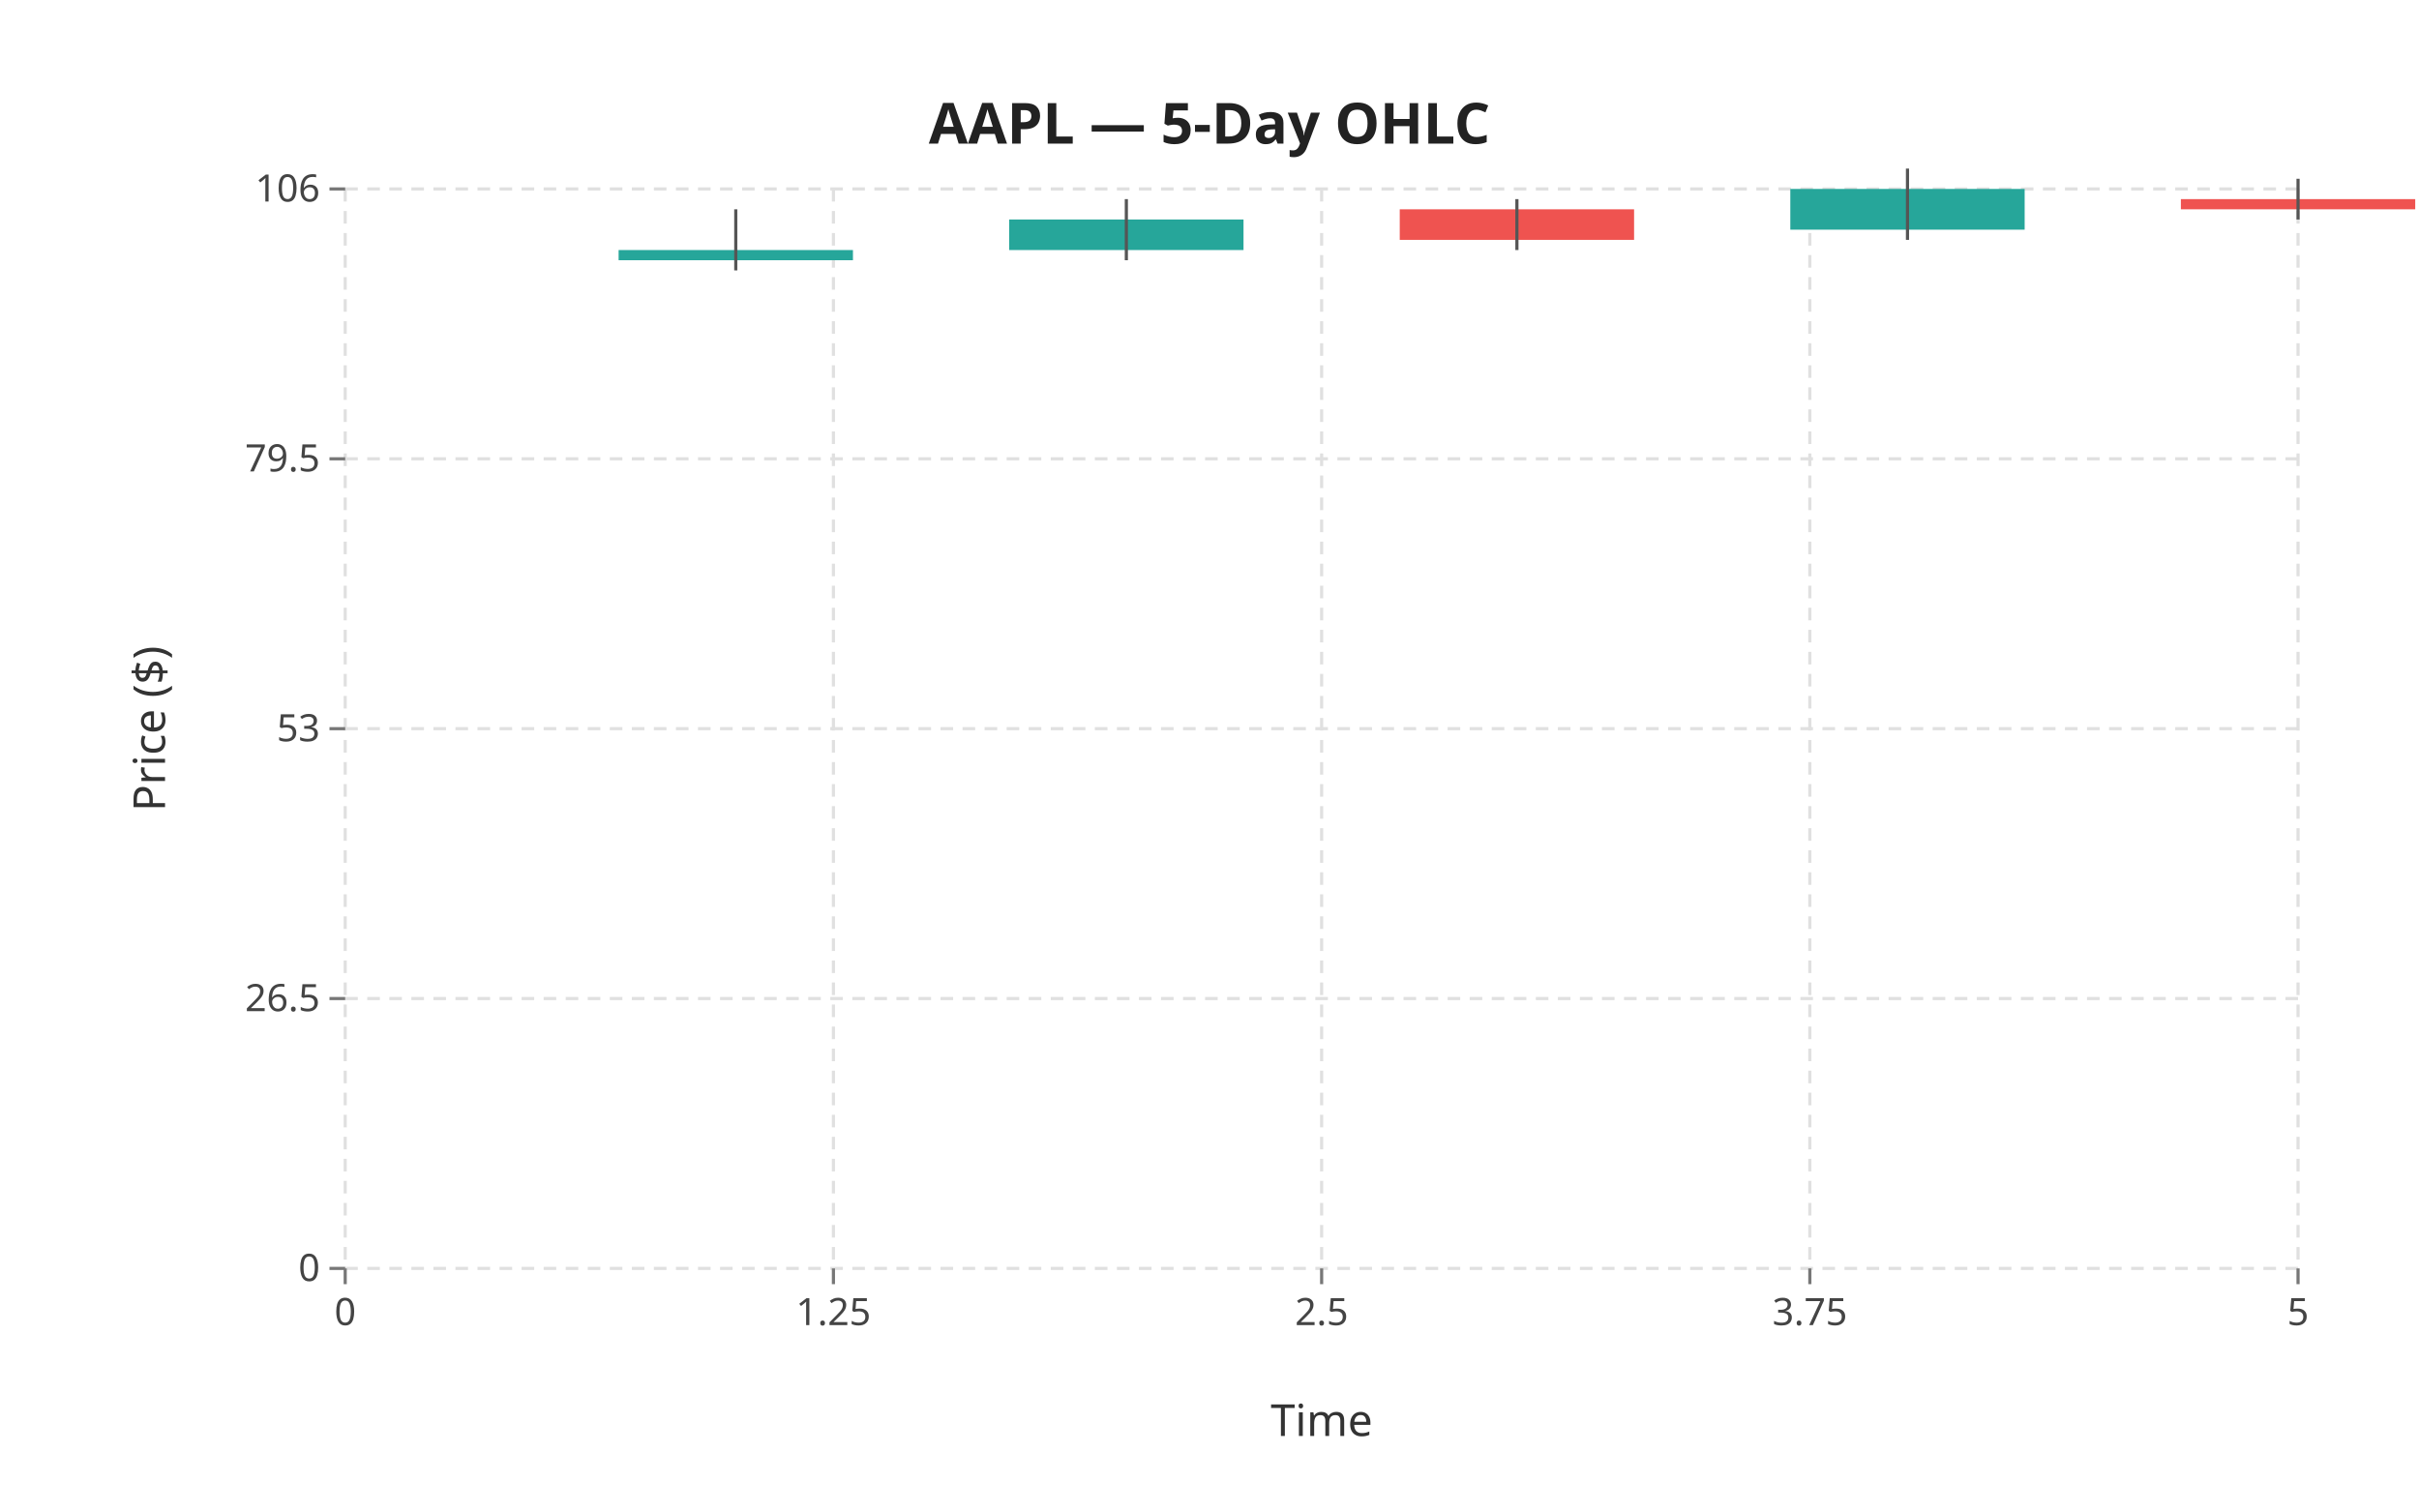
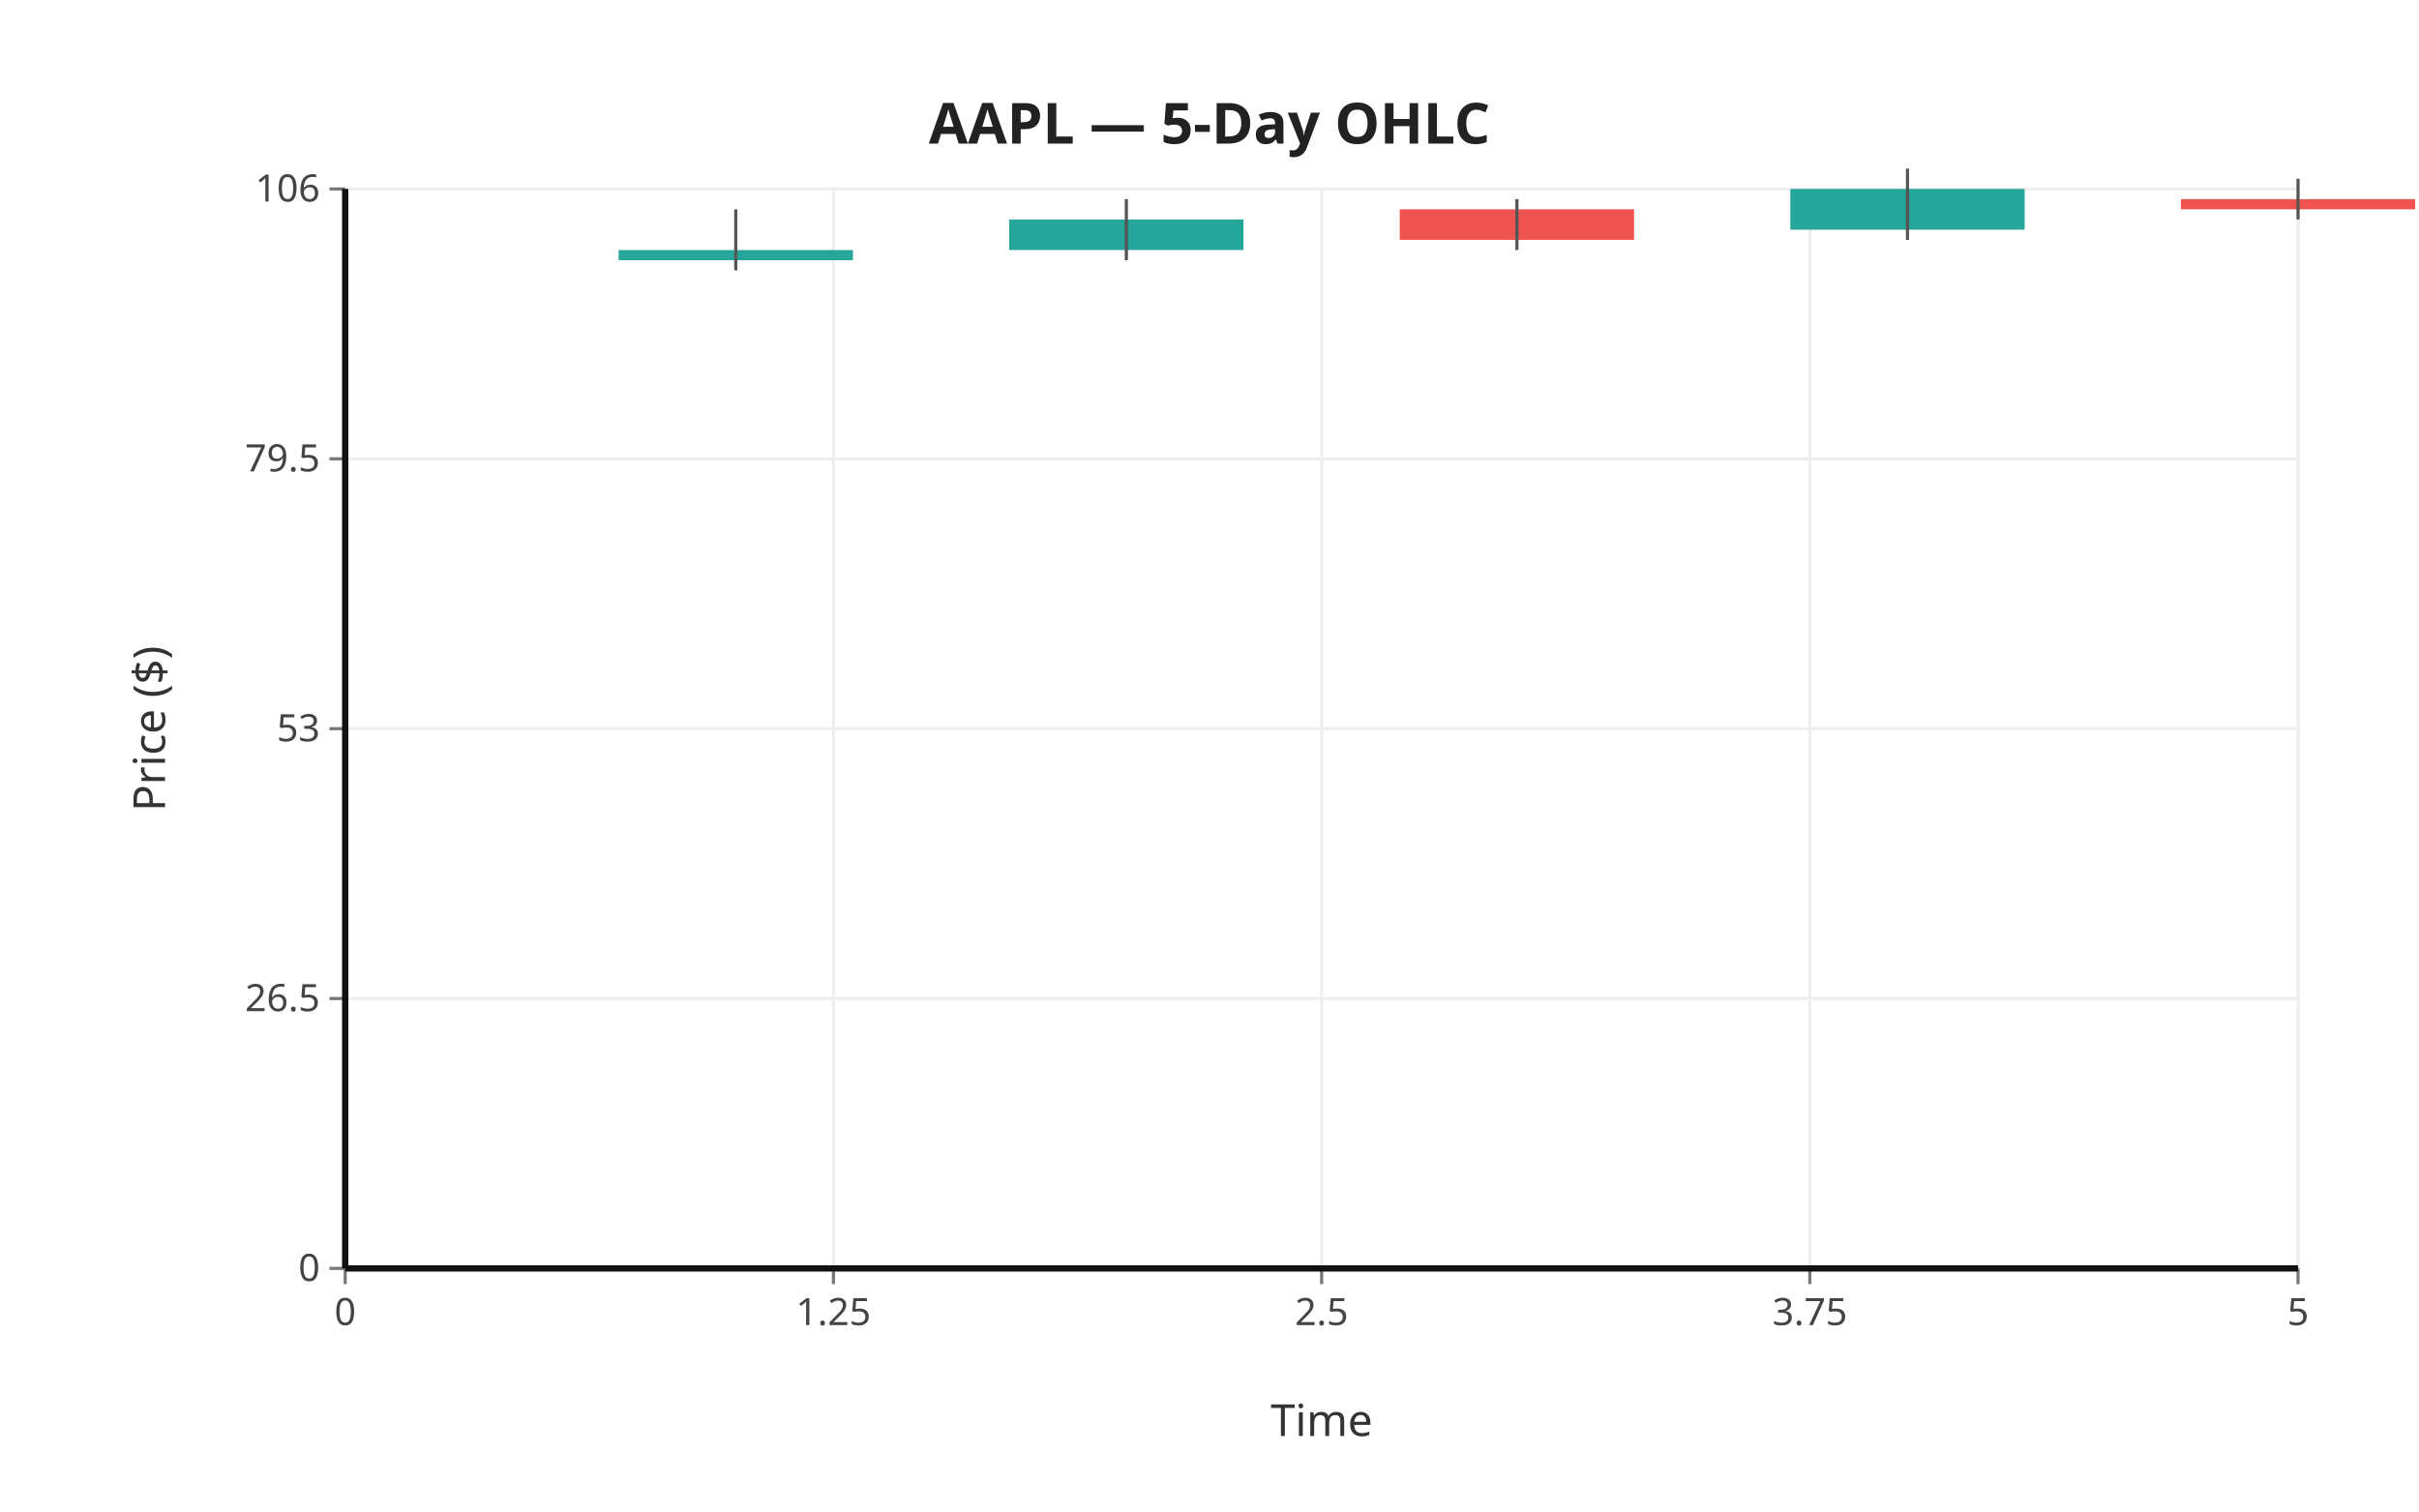
<svg xmlns="http://www.w3.org/2000/svg" width="768.0" height="480.0" style="font-family: sans-serif;">
  <text x="384.0" y="45.6" text-anchor="middle" font-size="18" font-weight="bold" fill="#222">AAPL — 5-Day OHLC</text>
-   <g class="grid" stroke-dasharray="4 3">
-     <line x1="109.6" y1="60.0" x2="109.6" y2="402.8" stroke="#e0e0e0" stroke-width="1" />
-     <line x1="264.6" y1="60.0" x2="264.6" y2="402.8" stroke="#e0e0e0" stroke-width="1" />
-     <line x1="419.6" y1="60.0" x2="419.6" y2="402.8" stroke="#e0e0e0" stroke-width="1" />
-     <line x1="574.6" y1="60.0" x2="574.6" y2="402.8" stroke="#e0e0e0" stroke-width="1" />
-     <line x1="729.6" y1="60.0" x2="729.6" y2="402.8" stroke="#e0e0e0" stroke-width="1" />
-     <line x1="109.6" y1="402.8" x2="729.6" y2="402.8" stroke="#e0e0e0" stroke-width="1" />
-     <line x1="109.6" y1="317.1" x2="729.6" y2="317.1" stroke="#e0e0e0" stroke-width="1" />
-     <line x1="109.6" y1="231.4" x2="729.6" y2="231.4" stroke="#e0e0e0" stroke-width="1" />
-     <line x1="109.6" y1="145.7" x2="729.6" y2="145.7" stroke="#e0e0e0" stroke-width="1" />
-     <line x1="109.6" y1="60.0" x2="729.6" y2="60.0" stroke="#e0e0e0" stroke-width="1" />
+   <g class="grid">
+     <line x1="109.6" y1="60.0" x2="109.6" y2="402.8" stroke="#eeeeee" stroke-width="1" />
+     <line x1="264.6" y1="60.0" x2="264.6" y2="402.8" stroke="#eeeeee" stroke-width="1" />
+     <line x1="419.6" y1="60.0" x2="419.6" y2="402.8" stroke="#eeeeee" stroke-width="1" />
+     <line x1="574.6" y1="60.0" x2="574.6" y2="402.8" stroke="#eeeeee" stroke-width="1" />
+     <line x1="729.6" y1="60.0" x2="729.6" y2="402.8" stroke="#eeeeee" stroke-width="1" />
+     <line x1="109.6" y1="402.8" x2="729.6" y2="402.8" stroke="#eeeeee" stroke-width="1" />
+     <line x1="109.6" y1="317.1" x2="729.6" y2="317.1" stroke="#eeeeee" stroke-width="1" />
+     <line x1="109.6" y1="231.4" x2="729.6" y2="231.4" stroke="#eeeeee" stroke-width="1" />
+     <line x1="109.6" y1="145.7" x2="729.6" y2="145.7" stroke="#eeeeee" stroke-width="1" />
+     <line x1="109.6" y1="60.0" x2="729.6" y2="60.0" stroke="#eeeeee" stroke-width="1" />
  </g>
  <g class="axes">
    <line x1="109.6" y1="402.8" x2="109.6" y2="407.8" stroke="#777" stroke-width="1" />
    <text x="109.6" y="420.8" text-anchor="middle" font-size="12" fill="#444">0</text>
    <line x1="264.6" y1="402.8" x2="264.6" y2="407.8" stroke="#777" stroke-width="1" />
    <text x="264.6" y="420.8" text-anchor="middle" font-size="12" fill="#444">1.25</text>
    <line x1="419.6" y1="402.8" x2="419.6" y2="407.8" stroke="#777" stroke-width="1" />
    <text x="419.6" y="420.8" text-anchor="middle" font-size="12" fill="#444">2.5</text>
    <line x1="574.6" y1="402.8" x2="574.6" y2="407.8" stroke="#777" stroke-width="1" />
    <text x="574.6" y="420.8" text-anchor="middle" font-size="12" fill="#444">3.75</text>
    <line x1="729.6" y1="402.8" x2="729.6" y2="407.8" stroke="#777" stroke-width="1" />
    <text x="729.6" y="420.8" text-anchor="middle" font-size="12" fill="#444">5</text>
    <text x="419.6" y="456.0" text-anchor="middle" font-size="14" fill="#333">Time</text>
    <line x1="109.6" y1="402.8" x2="104.6" y2="402.8" stroke="#777" stroke-width="1" />
    <text x="101.6" y="406.8" text-anchor="end" font-size="12" fill="#444">0</text>
    <line x1="109.6" y1="317.1" x2="104.6" y2="317.1" stroke="#777" stroke-width="1" />
    <text x="101.6" y="321.1" text-anchor="end" font-size="12" fill="#444">26.5</text>
    <line x1="109.6" y1="231.4" x2="104.6" y2="231.4" stroke="#777" stroke-width="1" />
    <text x="101.6" y="235.4" text-anchor="end" font-size="12" fill="#444">53</text>
    <line x1="109.6" y1="145.7" x2="104.6" y2="145.7" stroke="#777" stroke-width="1" />
    <text x="101.6" y="149.7" text-anchor="end" font-size="12" fill="#444">79.5</text>
    <line x1="109.6" y1="60.0" x2="104.6" y2="60.0" stroke="#777" stroke-width="1" />
    <text x="101.6" y="64.0" text-anchor="end" font-size="12" fill="#444">106</text>
    <text x="52.4" y="231.4" transform="rotate(-90,52.4,231.4)" text-anchor="middle" font-size="14" fill="#333">Price ($)</text>
  </g>
+   <g class="axis-spines">
+     <line x1="109.6" y1="402.8" x2="729.6" y2="402.8" stroke="#111111" stroke-width="2.0" />
+     <line x1="109.6" y1="60.0" x2="109.6" y2="402.8" stroke="#111111" stroke-width="2.0" />
+   </g>
  <g class="series-0">
    <rect x="444.4" y="66.468" width="74.4" height="9.702" fill="#ef5350" opacity="1.0" />
    <rect x="692.4" y="63.234" width="74.4" height="3.234" fill="#ef5350" opacity="1.0" />
    <rect x="196.4" y="79.404" width="74.4" height="3.234" fill="#26a69a" opacity="1.0" />
    <rect x="320.4" y="69.702" width="74.4" height="9.702" fill="#26a69a" opacity="1.0" />
    <rect x="568.4" y="60.0" width="74.4" height="12.936" fill="#26a69a" opacity="1.0" />
    <line x1="233.6" y1="66.468" x2="233.6" y2="85.872" stroke="#555555" stroke-width="1" />
    <line x1="357.6" y1="63.234" x2="357.6" y2="82.638" stroke="#555555" stroke-width="1" />
    <line x1="481.6" y1="63.234" x2="481.6" y2="79.404" stroke="#555555" stroke-width="1" />
    <line x1="605.6" y1="53.532" x2="605.6" y2="76.17" stroke="#555555" stroke-width="1" />
    <line x1="729.6" y1="56.766" x2="729.6" y2="69.702" stroke="#555555" stroke-width="1" />
  </g>
</svg>
